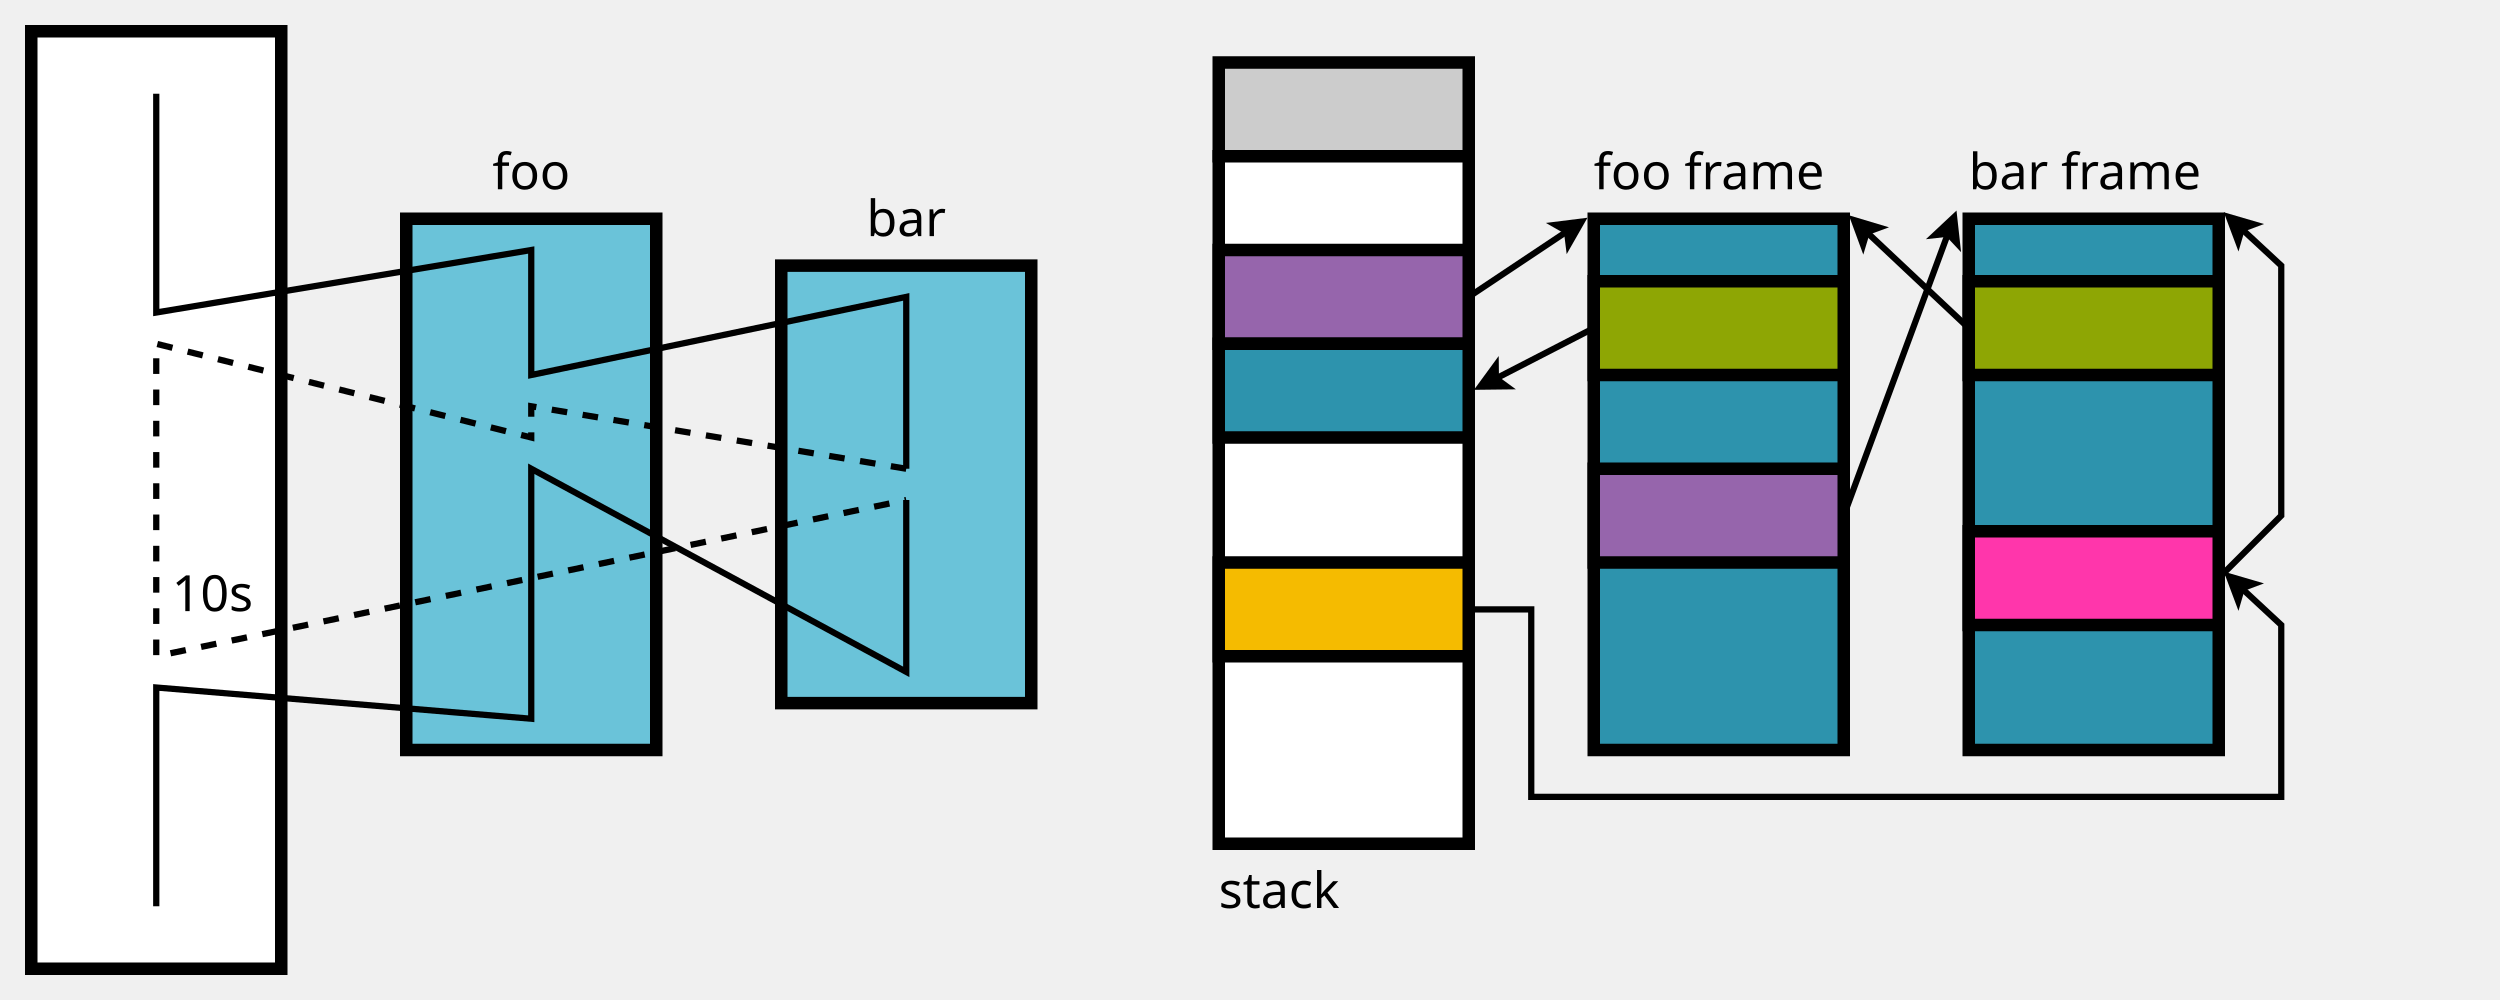
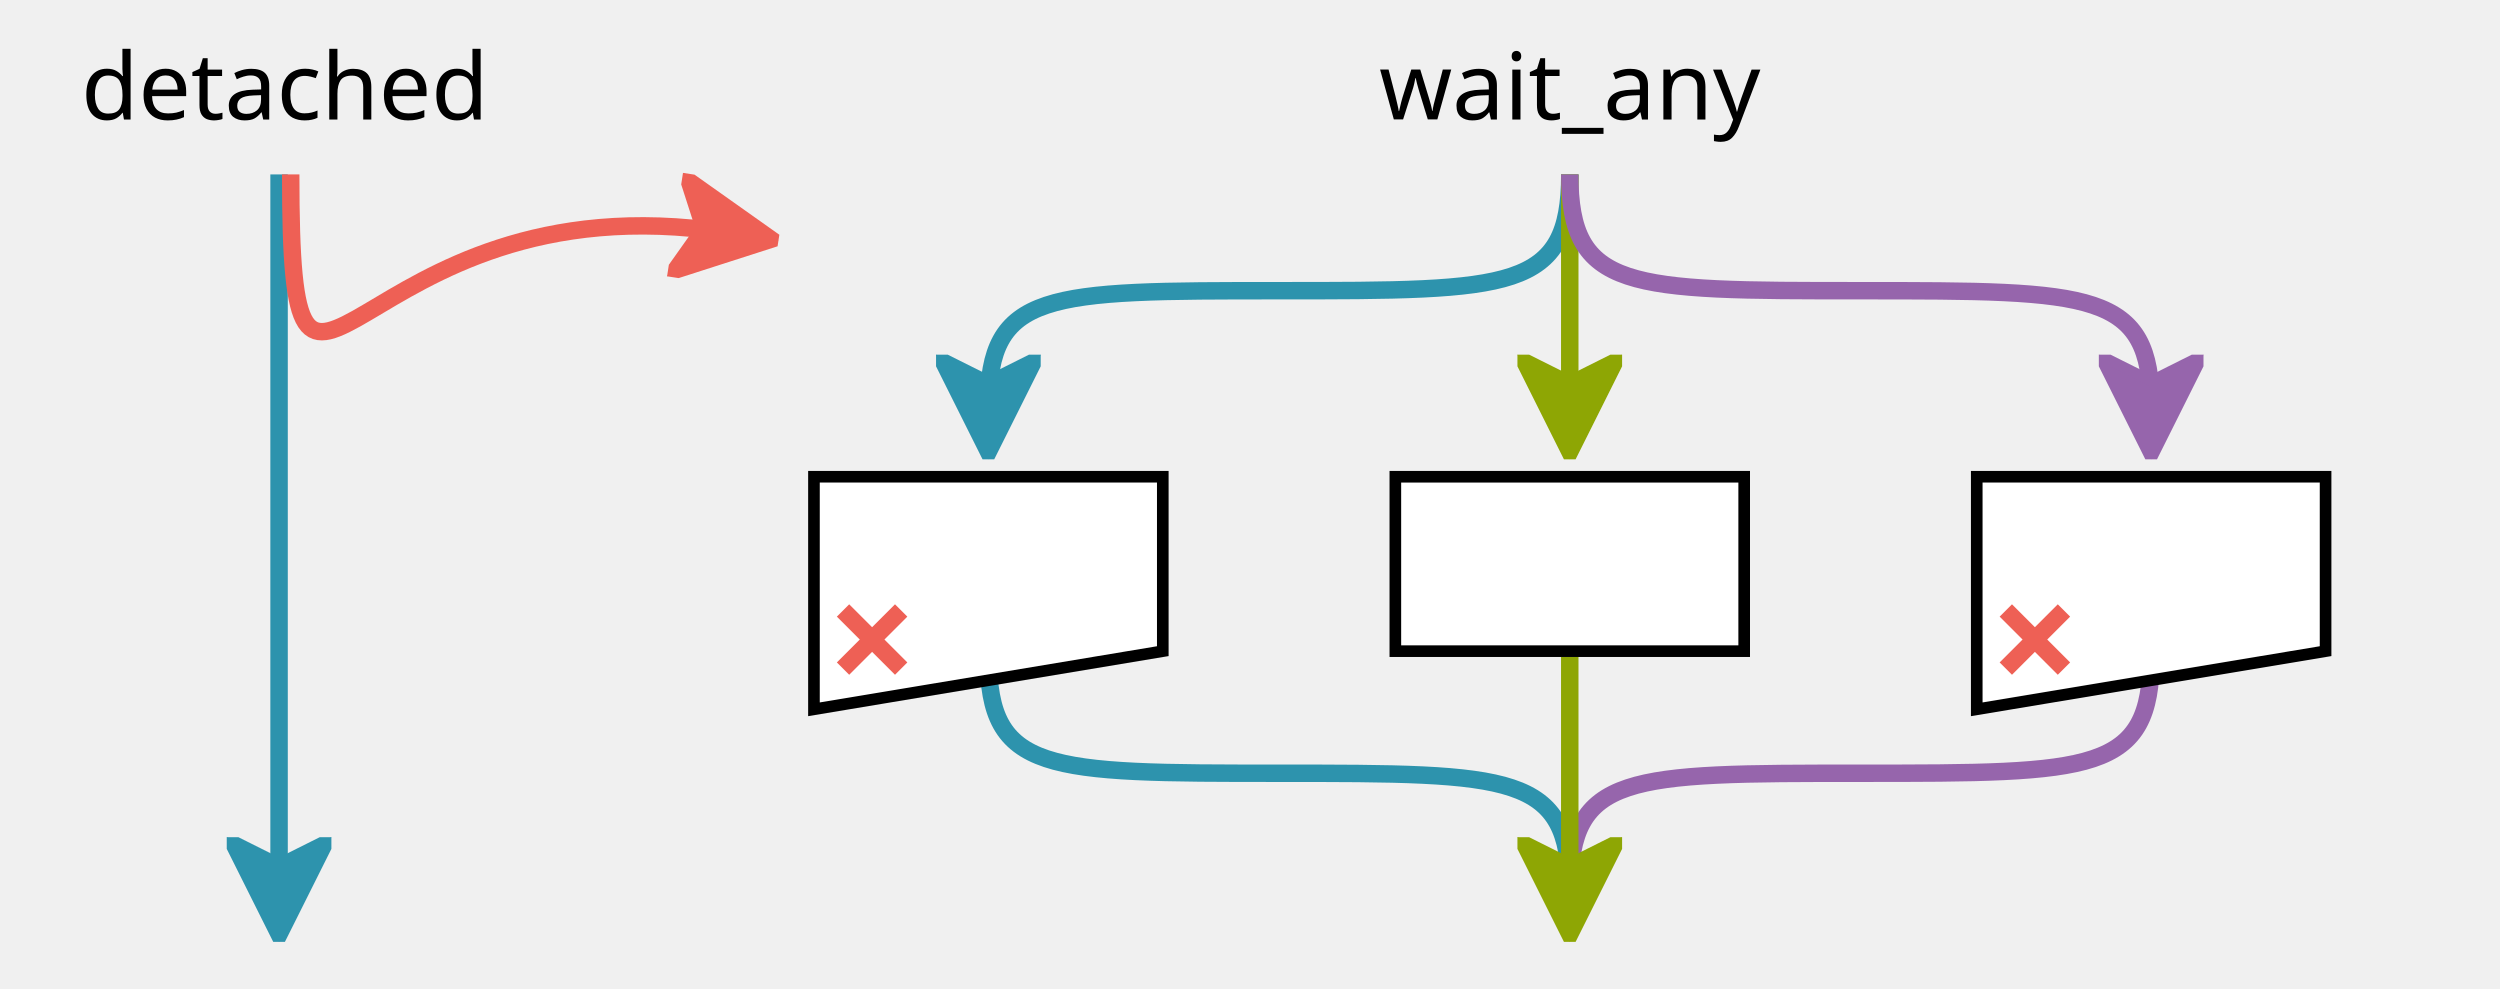
- <svg xmlns="http://www.w3.org/2000/svg" id="svg20250607-0-box" width="100%" viewBox="0 0 800 320">
+ <svg xmlns="http://www.w3.org/2000/svg" id="svg20250607-0-box" width="100%" viewBox="0 0 430 170">
  <style>
    #svg20250607-0-box {
      border: 1px solid #e8e8e8;
      background-color: #f5f5f5;
    }
    .svg20250607-0-t1 {
      font-family: sans-serif;
      font-size: 16px;
      text-anchor: middle;
      dominant-baseline: middle;
    }
-     .svg20250607-0-t2 {
-       font-family: sans-serif;
-       font-size: 16px;
-       dominant-baseline: middle;
+     .svg20250607-0-l1 {
+       stroke: #2d93ad;
+       stroke-width: 3;
+       fill: none;
    }
-     .svg20250607-0-l1 {
+     .svg20250607-0-arrow {
+       stroke: #2d93ad;
+       stroke-width: 1;
+       fill: #2d93ad;
+     }
+     .svg20250607-0-l2 {
+       stroke: #8ea604;
+       stroke-width: 3;
+       fill: none;
+     }
+     .svg20250607-0-arrow2 {
+       stroke: #8ea604;
+       stroke-width: 1;
+       fill: #8ea604;
+     }
+     .svg20250607-0-l3 {
+       stroke: #9665ac;
+       stroke-width: 3;
+       fill: none;
+     }
+     .svg20250607-0-arrow3 {
+       stroke: #9665ac;
+       stroke-width: 1;
+       fill: #9665ac;
+     }
+     .svg20250607-0-l4 {
+       stroke: #ee6055;
+       stroke-width: 3;
+       fill: none;
+     }
+     .svg20250607-0-arrow4 {
+       stroke: #ee6055;
+       stroke-width: 1;
+       fill: #ee6055;
+     }
+     .svg20250607-0-box_white {
      stroke: #000000;
      stroke-width: 2;
-       fill: none;
-     }
-     .svg20250607-0-l2 {
-       stroke: #000000;
-       stroke-width: 2;
-       fill: none;
-       stroke-dasharray: 5;
-     }
-     .svg20250607-0-task_white {
-       stroke: #000000;
-       stroke-width: 4;
      fill: #ffffff;
    }
-     .svg20250607-0-task_green {
-       stroke: #000000;
-       stroke-width: 4;
-       fill: #8ea604;
-     }
-     .svg20250607-0-task_grey {
-       stroke: #000000;
-       stroke-width: 4;
-       fill: #cccccc;
-     }
-     .svg20250607-0-task_neutral {
-       stroke: #000000;
-       stroke-width: 4;
-       fill: #2d93ad;
-     }
-     .svg20250607-0-task_neutral2 {
-       stroke: #000000;
-       stroke-width: 4;
-       fill: #6ac3d9;
-     }
-     .svg20250607-0-task_orange {
-       stroke: #000000;
-       stroke-width: 4;
-       fill: #f5bb00;
-     }
-     .svg20250607-0-task_pink {
-       stroke: #000000;
-       stroke-width: 4;
-       fill: #ff36ab;
-     }
-     .svg20250607-0-task_purple {
-       stroke: #000000;
-       stroke-width: 4;
-       fill: #9665ac;
-     }
- 
  </style>
  <defs>
    <marker id="svg20250607-0-arrow" viewBox="0, 0, 10, 10" refX="5" refY="5" markerWidth="6" markerHeight="6" orient="auto-start-reverse">
-       <path d="M 0 0 L 10 5 L 0 10 L 2.5 5 Z" />
+       <path d="M 0 0 L 10 5 L 0 10 L 2.5 5 Z" class="svg20250607-0-arrow" />
+     </marker>
+     <marker id="svg20250607-0-arrow2" viewBox="0, 0, 10, 10" refX="5" refY="5" markerWidth="6" markerHeight="6" orient="auto-start-reverse">
+       <path d="M 0 0 L 10 5 L 0 10 L 2.5 5 Z" class="svg20250607-0-arrow2" />
+     </marker>
+     <marker id="svg20250607-0-arrow3" viewBox="0, 0, 10, 10" refX="5" refY="5" markerWidth="6" markerHeight="6" orient="auto-start-reverse">
+       <path d="M 0 0 L 10 5 L 0 10 L 2.5 5 Z" class="svg20250607-0-arrow3" />
+     </marker>
+     <marker id="svg20250607-0-arrow4" viewBox="0, 0, 10, 10" refX="5" refY="5" markerWidth="6" markerHeight="6" orient="auto-start-reverse">
+       <path d="M 0 0 L 10 5 L 0 10 L 2.5 5 Z" class="svg20250607-0-arrow4" />
    </marker>
  </defs>
-   <rect x="10" y="10" width="80" height="300" class="svg20250607-0-task_white" />
-   <rect x="130" y="70" width="80" height="170" class="svg20250607-0-task_neutral2" />
-   <rect x="250" y="85" width="80" height="140" class="svg20250607-0-task_neutral2" />
-   <rect x="390" y="20" width="80" height="30" class="svg20250607-0-task_grey" />
-   <rect x="390" y="50" width="80" height="220" class="svg20250607-0-task_white" />
-   <rect x="390" y="80" width="80" height="30" class="svg20250607-0-task_purple" />
-   <rect x="390" y="110" width="80" height="30" class="svg20250607-0-task_neutral" />
-   <rect x="390" y="180" width="80" height="30" class="svg20250607-0-task_orange" />
-   <rect x="510" y="70" width="80" height="170" class="svg20250607-0-task_neutral" />
-   <rect x="510" y="90" width="80" height="30" class="svg20250607-0-task_green" />
-   <rect x="510" y="150" width="80" height="30" class="svg20250607-0-task_purple" />
-   <rect x="630" y="70" width="80" height="170" class="svg20250607-0-task_neutral" />
-   <rect x="630" y="90" width="80" height="30" class="svg20250607-0-task_green" />
-   <rect x="630" y="170" width="80" height="30" class="svg20250607-0-task_pink" />
-   <path class="svg20250607-0-l1" d="M 50 30 v 70 l 120 -20 v 40 l 120 -25 v 55" />
-   <path class="svg20250607-0-l2" d="M 290 150 l -120 -20 v 10 l -120 -30 v 100 l 240 -50" />
-   <path class="svg20250607-0-l1" d="M 290 160 v 55 l -120 -65 v 80 l -120 -10 v 70" />
-   <line class="svg20250607-0-l1" x1="470" y1="95" x2="503" y2="73" marker-end="url(#svg20250607-0-arrow)" />
-   <line class="svg20250607-0-l1" x1="510" y1="105" x2="477" y2="122" marker-end="url(#svg20250607-0-arrow)" />
-   <line class="svg20250607-0-l1" x1="590" y1="165" x2="624" y2="73" marker-end="url(#svg20250607-0-arrow)" />
-   <line class="svg20250607-0-l1" x1="630" y1="105" x2="596" y2="73" marker-end="url(#svg20250607-0-arrow)" />
-   <path class="svg20250607-0-l1" d="M 710 185 l 20 -20 v -80 l -14 -13" marker-end="url(#svg20250607-0-arrow)" />
-   <path class="svg20250607-0-l1" d="M 470 195 h 20 v 60 h 240 v -55 l -14 -13" marker-end="url(#svg20250607-0-arrow)" />
-   <text class="svg20250607-0-t1" x="170" y="55">foo</text>
-   <text class="svg20250607-0-t1" x="290" y="70">bar</text>
-   <text class="svg20250607-0-t2" x="55" y="190">10s</text>
-   <text class="svg20250607-0-t2" x="390" y="285">stack</text>
-   <text class="svg20250607-0-t2" x="510" y="55">foo frame</text>
-   <text class="svg20250607-0-t2" x="630" y="55">bar frame</text>
+   <path class="svg20250607-0-l1" d="M 48 30 v 123" marker-end="url(#svg20250607-0-arrow)" />
+   <path class="svg20250607-0-l4" d="M 50 30 c 0 60 10 0 75 10" marker-end="url(#svg20250607-0-arrow4)" />
+   <text class="svg20250607-0-t1" x="49" y="15">detached</text>
+   <path class="svg20250607-0-l1" d="M 270 30 c 0 20 -10 20 -50 20 s -50 0 -50 20" marker-end="url(#svg20250607-0-arrow)" />
+   <path class="svg20250607-0-l2" d="M 270 30 v 40" marker-end="url(#svg20250607-0-arrow2)" />
+   <path class="svg20250607-0-l3" d="M 270 30 c 0 20 10 20 50 20 s 50 0 50 20" marker-end="url(#svg20250607-0-arrow3)" />
+   <path class="svg20250607-0-l1" d="M 170 113 c 0 20 10 20 50 20 s 50 0 50 20" />
+   <path class="svg20250607-0-l3" d="M 370 113 c 0 20 -10 20 -50 20 s -50 0 -50 20" />
+   <path class="svg20250607-0-l2" d="M 270 113 v 40" marker-end="url(#svg20250607-0-arrow2)" />
+   <path class="svg20250607-0-box_white" d="M 140 82 h 60 v 30 l -60 10 z" />
+   <rect x="240" y="82" width="60" height="30" class="svg20250607-0-box_white" />
+   <path class="svg20250607-0-box_white" d="M 340 82 h 60 v 30 l -60 10 z" />
+   <line class="svg20250607-0-l4" x1="145" y1="115" x2="155" y2="105" />
+   <line class="svg20250607-0-l4" x1="145" y1="105" x2="155" y2="115" />
+   <line class="svg20250607-0-l4" x1="345" y1="115" x2="355" y2="105" />
+   <line class="svg20250607-0-l4" x1="345" y1="105" x2="355" y2="115" />
+   <text class="svg20250607-0-t1" x="270" y="15">wait_any</text>
</svg>
